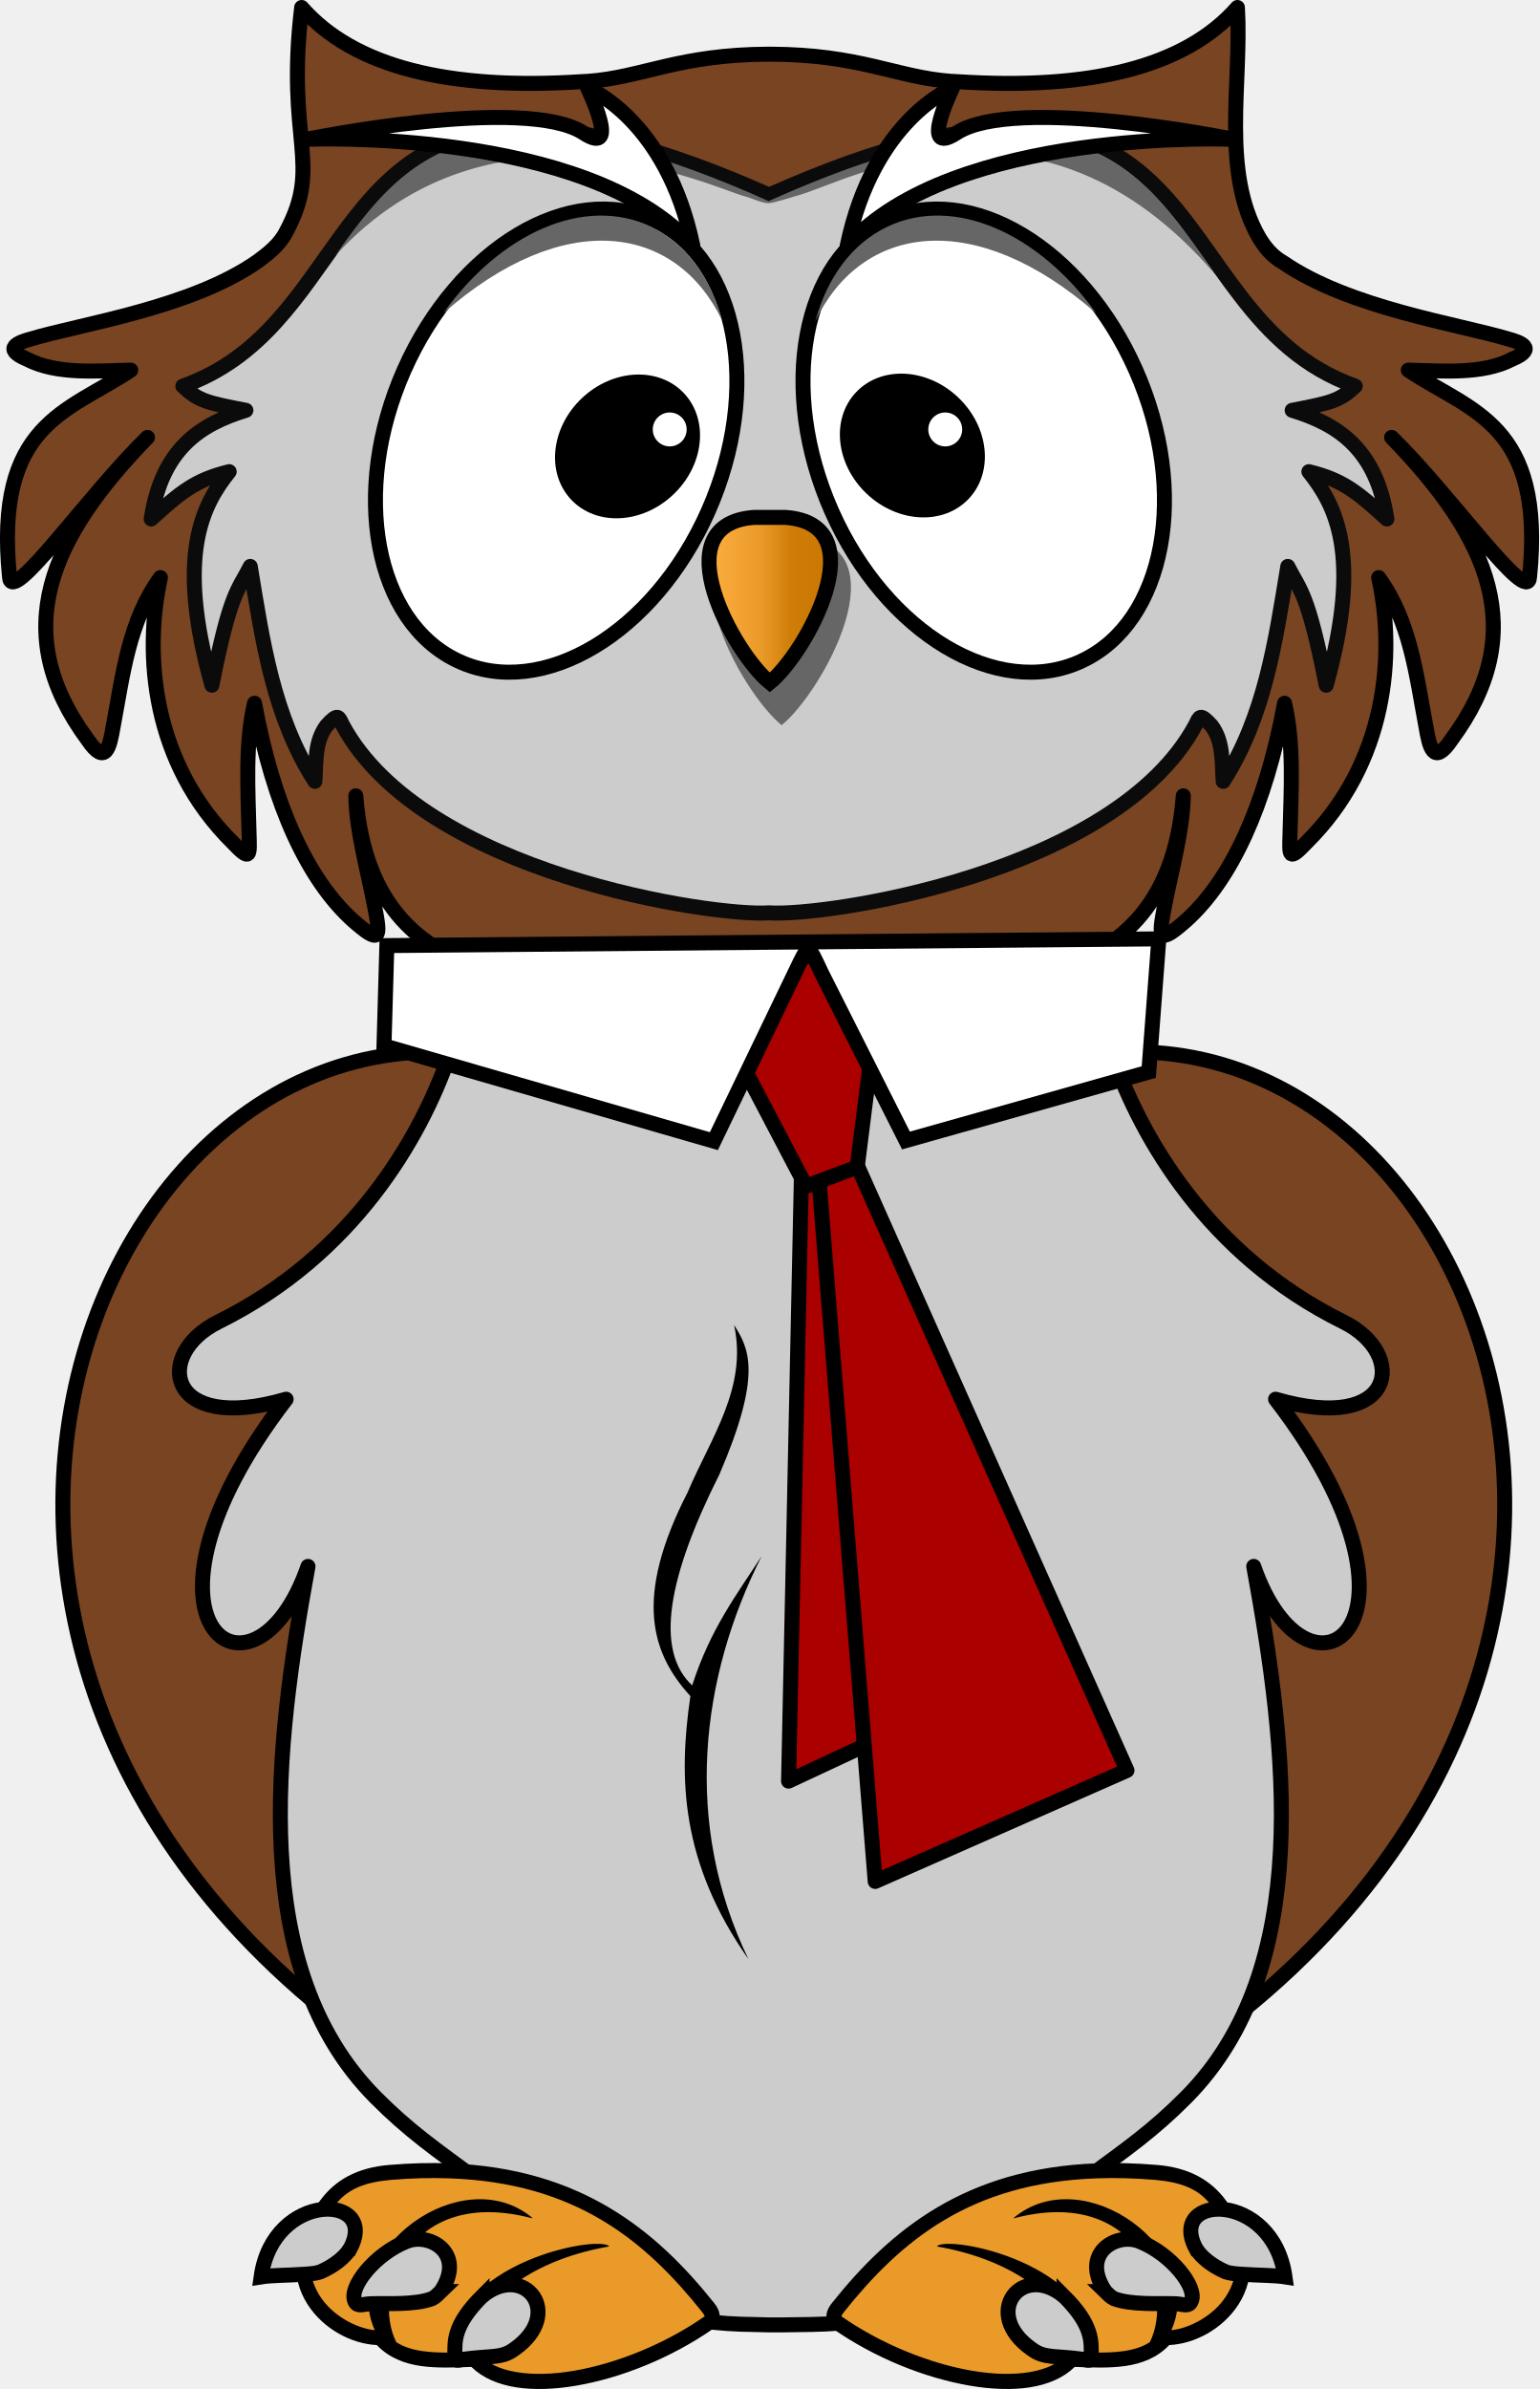
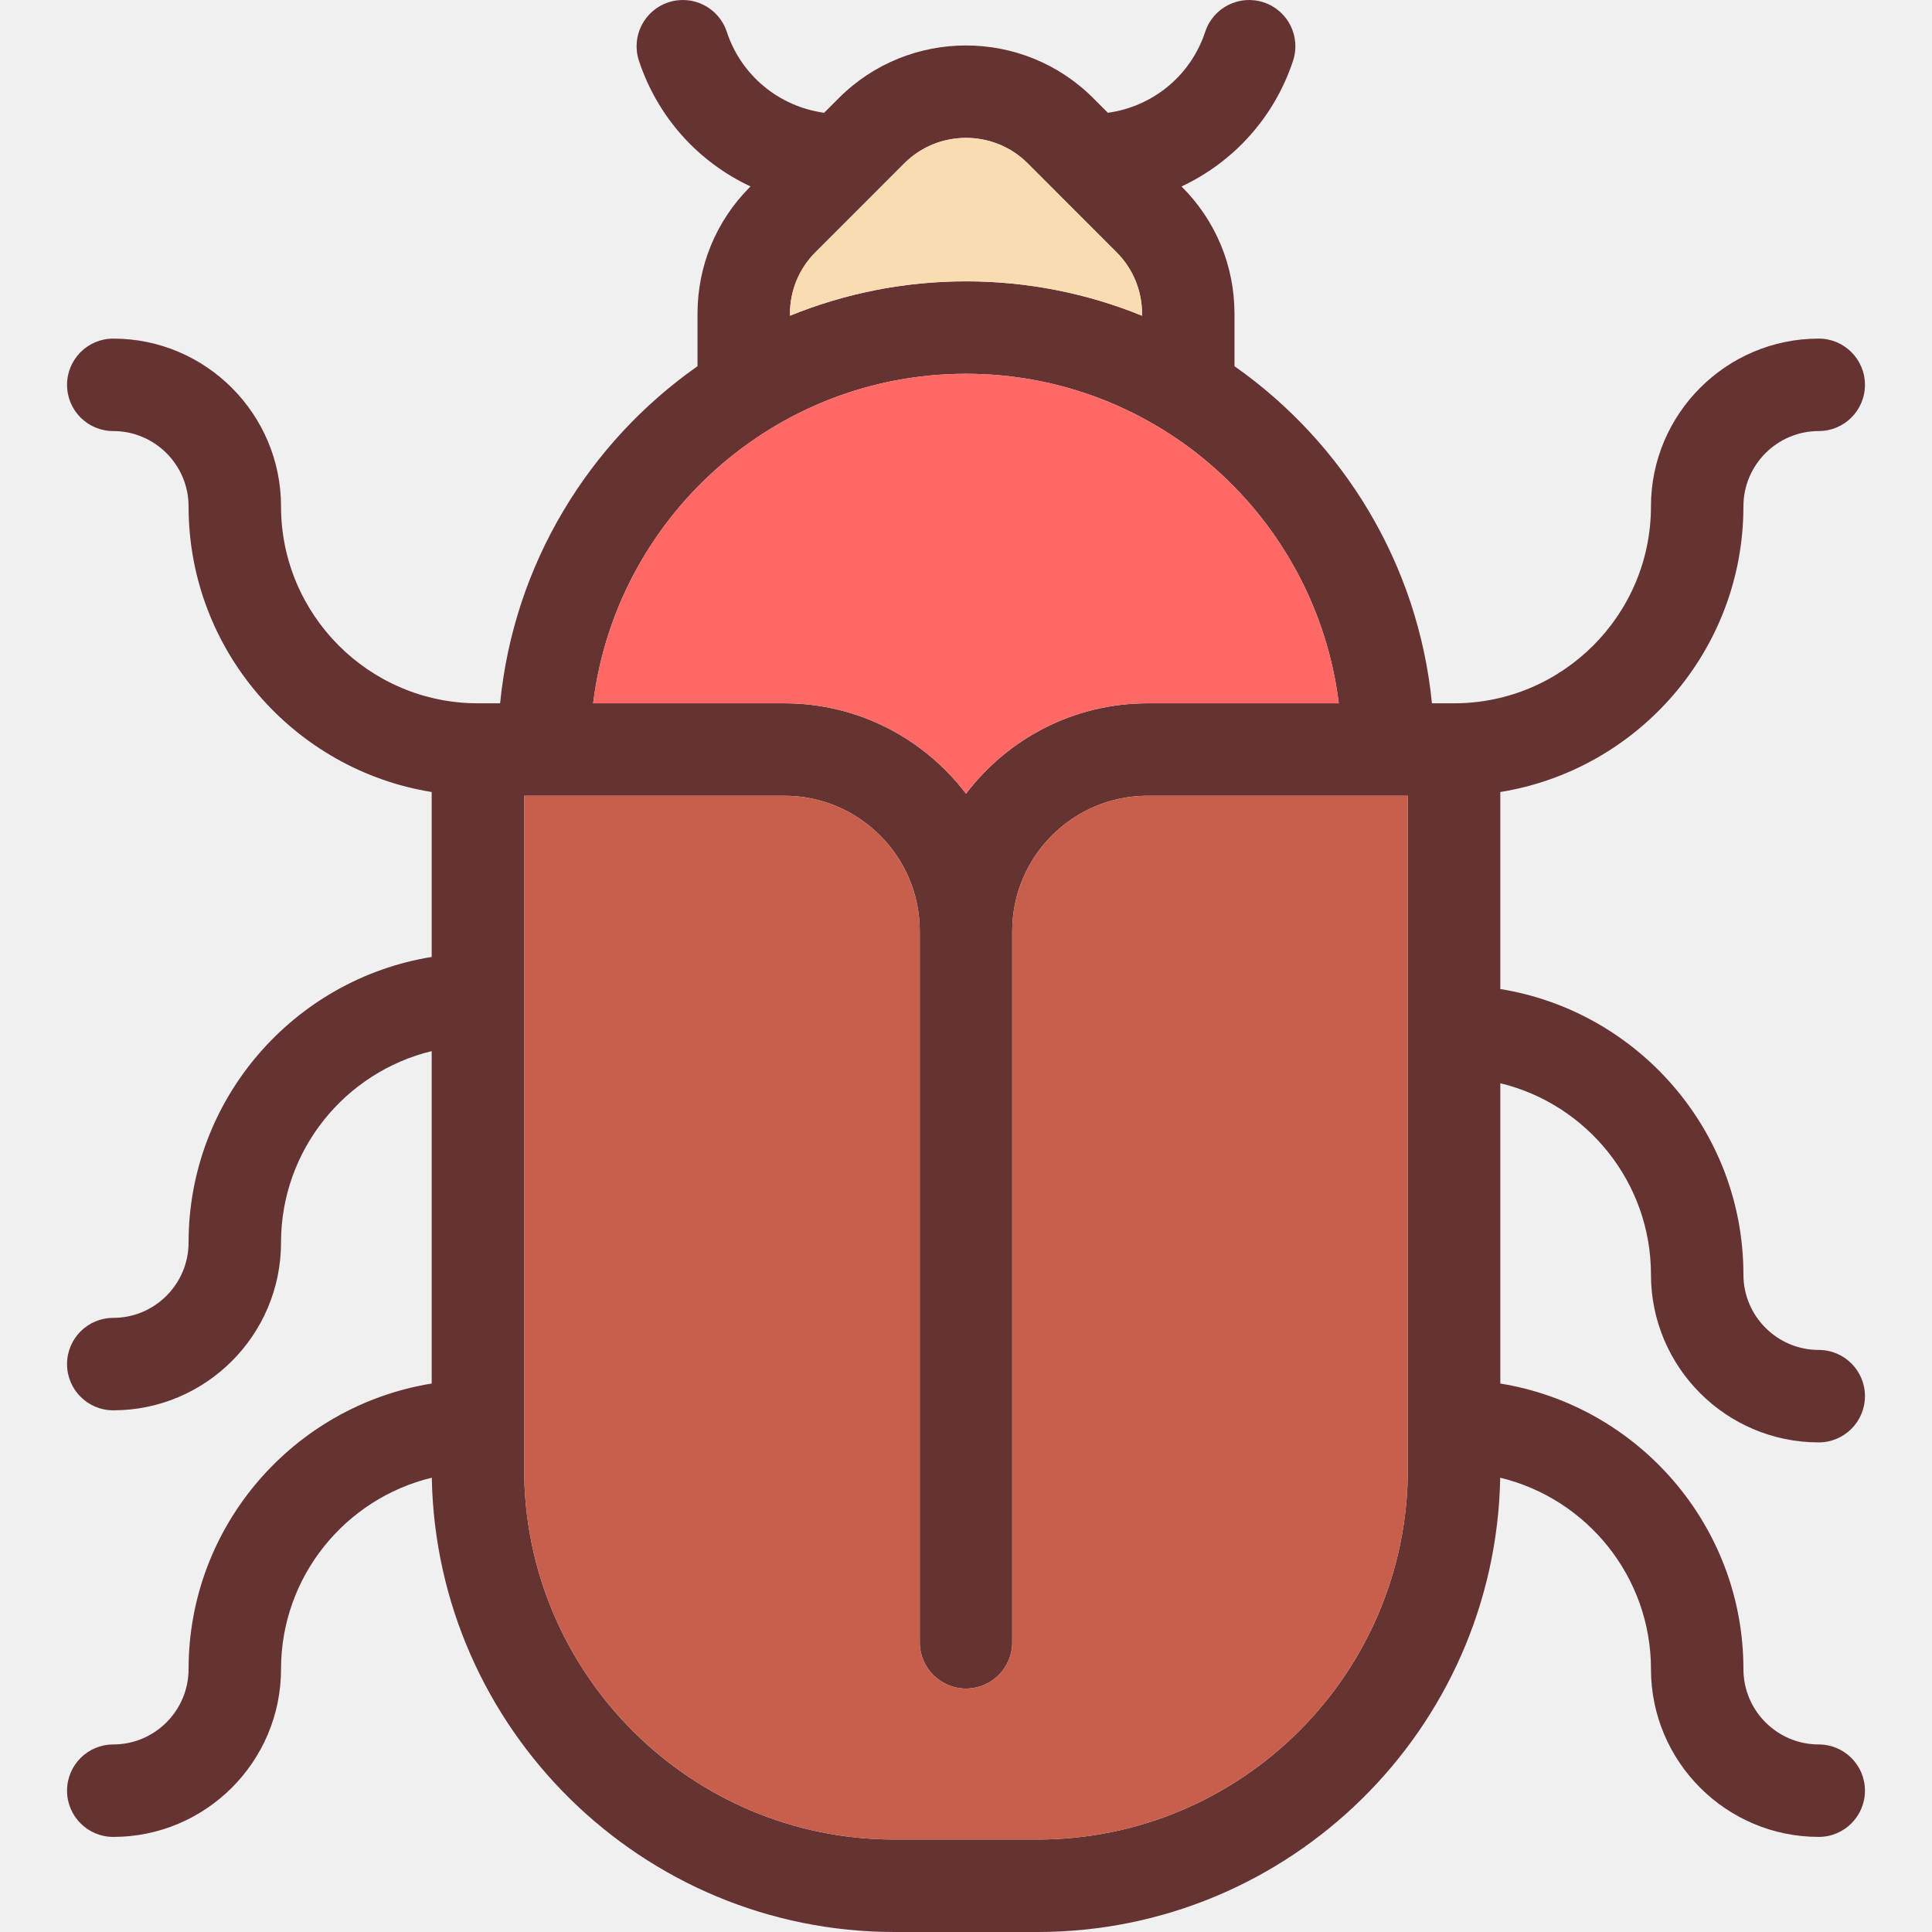
- <svg xmlns="http://www.w3.org/2000/svg" id="svg2" viewBox="0 0 300.01 465.53" version="1.1">
-   <defs id="defs4">
-     <linearGradient id="linearGradient4711" y2="758.11" gradientUnits="userSpaceOnUse" x2="-160.59" gradientTransform="translate(535.58 -625.6)" y1="758.11" x1="-187.88">
-       <stop id="stop4565-0-2-2-4" style="stop-color:rgb(255, 177, 66)" offset="0" />
-       <stop id="stop4567-63-0-9-9" style="stop-color:#ea9a29" offset=".44" />
-       <stop id="stop4569-2-6-3-5" style="stop-color:#d58410" offset=".603" />
-       <stop id="stop4571-06-8-9-0" style="stop-color:#ce7d08" offset=".663" />
-       <stop id="stop4573-1-9-0-4" style="stop-color:rgb(200, 118, 0)" offset="1" />
-     </linearGradient>
-   </defs>
-   <g id="layer1" transform="translate(-1507.4 -85.493)">
-     <g id="g4849" transform="matrix(.97343 0 0 .97343 40.046 14.638)">
-       <g id="g4843">
-         <path id="rect4201-0-7" style="stroke-linejoin:round;stroke:#000000;stroke-linecap:round;stroke-width:3;fill:#784421" d="m1616.9 287.33-7.143 211.79c-152.06-76.629-84.119-243.58 7.143-211.79z" />
-         <path id="rect4201-8-3-1" style="stroke-linejoin:round;stroke:#000000;stroke-linecap:round;stroke-width:3;fill:#784421" d="m1711.8 287.33 7.143 211.79c152.06-76.629 84.119-243.58-7.143-211.79z" />
-         <path id="rect3268-0-7" style="stroke-linejoin:round;stroke:#000000;stroke-linecap:round;stroke-width:3;fill:#cccccc" d="m1597.2 284.48c-5.55 15.785-18.828 39.467-46.094 52.938-12.931 6.388-10.592 22.517 13.594 15.469-34.675 45.048-6.505 64.917 4.375 33.469-6.629 36.315-12.115 80.399 13.5 106.25 6.781 6.815 11.868 10.29 20.469 16.625 2.503 1.583 4.314 2.569 6.469 4.312 12.291 9.949 17.616 24.326 49.077 24.577 3.245 0.143 7.641 0.049 11.334-0.013 30.586-0.542 35.927-14.721 48.088-24.565 2.155-1.744 3.966-2.73 6.469-4.312 8.601-6.335 13.688-9.81 20.469-16.625 25.615-25.851 20.129-69.935 13.5-106.25 10.88 31.448 39.05 11.579 4.375-33.469 24.186 7.048 26.525-9.08 13.594-15.469-27.265-13.47-40.543-37.152-46.094-52.938h-66.5-0.125z" />
-         <path id="rect4204-4-2" style="fill:#000000" d="m1654.4 338.04c3.002 4.712 5.7 9.823-2.946 29.911-10.273 20.392-13.021 35.166-5.446 42.232 3.631-11.315 8.925-18.195 13.914-25.888-12.277 24.264-15.825 53.53-2.64 80.694-13.615-19.416-14.046-36.312-11.631-52.663-7.66-8.4-11.533-19.437-0.542-40.822 4.555-10.801 12.025-20.896 9.292-33.463z" />
-       </g>
-       <g id="g4829">
-         <g id="g4274-4-7" transform="translate(2001.7 27.824)">
-           <path id="rect4253-4-2" d="m-433.93 500.04c1.349-6.512 3.055-15.444 11.535-18.504 19.956-7.202 57.168 1.097 69.983 27.7-15.946 9.239-31.814 17.694-45.893 8.036-6.307-0.216-11.749 1.902-20.268-4.286-9.817-1.631-13.843-6.571-15.357-12.946z" style="fill:#ea9a29" />
-           <path id="rect4207-7-47-2" d="m-404.28 478.03c-3.764-0.14-7.75-0.043-12 0.312-0.01-0-0.021-0-0.031 0-6.581 0.534-10.928 3.106-13.875 7.125-6.18 8.064-5.877 15.573-2.531 20.781 3.216 5.005 8.853 7.917 13.875 8.156 2.403 2.531 5.524 3.719 8.781 4.188 3.299 0.474 6.779 0.307 10.156 0.188 4.508 4.406 12.34 5.223 21 3.75 9.048-1.539 19.096-5.589 27.438-11.406 0.78-0.549 1.315-1.559 1.281-2.531-0.034-0.972-0.48-1.833-1.125-2.625-11.604-14.526-26.619-26.958-52.969-27.938zm-0.094 3c25.485 0.865 39.369 12.605 50.719 26.812-0 0.01-0 0.021 0 0.031 0.367 0.451 0.463 0.724 0.469 0.781-7.947 5.543-17.673 9.452-26.219 10.906-8.546 1.454-15.737 0.333-18.938-3.281-0.289-0.323-0.723-0.511-1.156-0.5-0.311 0.011-0.622 0.021-0.933 0.032-0.821-0.381 0.13-2.636 0.408-3.256 4.009-8.854 13.892-15.487 27.692-17.886 0.025-0.004 0.025-0.029 0.022-0.032-2.143-2.315-31.8 3.255-31.662 21.267 0 0.019-0.038 0-0.057 0.001-1.983 0.022-3.89-0.033-5.627-0.282-2.019-0.29-3.784-0.824-5.293-1.798-5.003-9.931 2.388-31.357 27.214-24.799 0.055 0.015 0.04-0.078 0.025-0.09-14.036-11.701-38.739 6.482-31.537 22.501-3.8-0.416-8.482-2.941-10.971-6.814-2.733-4.254-3.24-10.049 2.469-17.438 0.022-0.03 0.043-0.062 0.062-0.094 2.738-4.16 6.81-5.293 11.656-5.75 4.14-0.346 8.015-0.436 11.656-0.312z" style="block-progression:tb;text-indent:0;color:#000000;text-transform:none;fill:#000000" />
-           <path id="rect4207-3-6-6" d="m-406.03 503.7c-0.556 0.545-1.102 1.089-1.76 1.422-3.478 1.299-9.176 0.912-12.159 1.005-0.064 0.002-0.128-0.006-0.188 0.007-1.569 0.077-2.577 0.683-3.085-0.478-1.363-2.76 4.071-9.585 10.434-12.032 4.593-1.766 11.858 2.439 6.757 10.076z" style="stroke:#000000;stroke-width:3;fill:#cccccc" />
-           <path id="rect4207-0-31-1" d="m-397.77 504.64c8.47-6.982 16.657 3.424 6.503 10.559-0.156 0.109-0.316 0.218-0.48 0.326-2.33 1.539-4.717 1.016-9.694 1.72-1.421 0.24-1.809 0.527-1.771-0.865 0.002-2.647-0.374-5.934 5.442-11.741z" style="stroke:#000000;stroke-width:3;fill:#cccccc" />
-           <path id="rect4207-75-0" d="m-424.2 495.13c-1.139 1.818-3.315 3.458-5.875 4.594-1.158 0.43-2.612 0.454-3.7 0.529-3.088 0.212-6.2 0.18-8.237 0.502 2.417-17.357 23.797-16.689 17.813-5.625z" style="stroke:#000000;stroke-width:3;fill:#cccccc" />
-         </g>
-         <g id="g4274-6-9-6" transform="matrix(-1 0 0 1 1322.7 27.824)">
-           <path id="rect4253-8-6-1" d="m-433.93 500.04c1.349-6.512 3.055-15.444 11.535-18.504 19.956-7.202 57.168 1.097 69.983 27.7-15.946 9.239-31.814 17.694-45.893 8.036-6.307-0.216-11.749 1.902-20.268-4.286-9.817-1.631-13.843-6.571-15.357-12.946z" style="fill:#ea9a29" />
-           <path id="rect4207-7-8-2-5" d="m-404.28 478.03c-3.764-0.14-7.75-0.043-12 0.312-0.01-0-0.021-0-0.031 0-6.581 0.534-10.928 3.106-13.875 7.125-6.18 8.064-5.877 15.573-2.531 20.781 3.216 5.005 8.853 7.917 13.875 8.156 2.403 2.531 5.524 3.719 8.781 4.188 3.299 0.474 6.779 0.307 10.156 0.188 4.508 4.406 12.34 5.223 21 3.75 9.048-1.539 19.096-5.589 27.438-11.406 0.78-0.549 1.315-1.559 1.281-2.531-0.034-0.972-0.48-1.833-1.125-2.625-11.604-14.526-26.619-26.958-52.969-27.938zm-0.094 3c25.485 0.865 39.369 12.605 50.719 26.812-0 0.01-0 0.021 0 0.031 0.367 0.451 0.463 0.724 0.469 0.781-7.947 5.543-17.673 9.452-26.219 10.906-8.546 1.454-15.737 0.333-18.938-3.281-0.289-0.323-0.723-0.511-1.156-0.5-0.311 0.011-0.622 0.021-0.933 0.032-0.821-0.381 0.13-2.636 0.408-3.256 4.009-8.854 13.892-15.487 27.692-17.886 0.025-0.004 0.025-0.029 0.022-0.032-2.143-2.315-31.8 3.255-31.662 21.267 0 0.019-0.038 0-0.057 0.001-1.983 0.022-3.89-0.033-5.627-0.282-2.019-0.29-3.784-0.824-5.293-1.798-5.003-9.931 2.388-31.357 27.214-24.799 0.055 0.015 0.04-0.078 0.025-0.09-14.036-11.701-38.739 6.482-31.537 22.501-3.8-0.416-8.482-2.941-10.971-6.814-2.733-4.254-3.24-10.049 2.469-17.438 0.022-0.03 0.043-0.062 0.062-0.094 2.738-4.16 6.81-5.293 11.656-5.75 4.14-0.346 8.015-0.436 11.656-0.312z" style="block-progression:tb;text-indent:0;color:#000000;text-transform:none;fill:#000000" />
-           <path id="rect4207-3-4-17-9" d="m-406.03 503.7c-0.556 0.545-1.102 1.089-1.76 1.422-3.478 1.299-9.176 0.912-12.159 1.005-0.064 0.002-0.128-0.006-0.188 0.007-1.569 0.077-2.577 0.683-3.085-0.478-1.363-2.76 4.071-9.585 10.434-12.032 4.593-1.766 11.858 2.439 6.757 10.076z" style="stroke:#000000;stroke-width:3;fill:#cccccc" />
-           <path id="rect4207-0-3-8-4" d="m-397.77 504.64c8.47-6.982 16.657 3.424 6.503 10.559-0.156 0.109-0.316 0.218-0.48 0.326-2.33 1.539-4.717 1.016-9.694 1.72-1.421 0.24-1.809 0.527-1.771-0.865 0.002-2.647-0.374-5.934 5.442-11.741z" style="stroke:#000000;stroke-width:3;fill:#cccccc" />
-           <path id="rect4207-1-57-9" d="m-424.2 495.13c-1.139 1.818-3.315 3.458-5.875 4.594-1.158 0.43-2.612 0.454-3.7 0.529-3.088 0.212-6.2 0.18-8.237 0.502 2.417-17.357 23.797-16.689 17.813-5.625z" style="stroke:#000000;stroke-width:3;fill:#cccccc" />
-         </g>
-       </g>
-       <g id="g4096-5-4-8-0" transform="translate(1300.2 60.385)">
-         <path id="rect2830-5-5-9-8-9" style="stroke-linejoin:round;stroke:#000000;stroke-width:3;fill:#784421" d="m267.61 13.903c-3.213 26.816 4.218 31.202-3.067 44.838-1.221 2.49-3.464 4.303-5.663 5.918-13.291 9.387-35.492 12.589-45.551 15.619-2.146 0.58-5.921 1.848-0.719 4.031 6.005 3.131 13.987 2.323 20.781 2.188-12.558 8.4-27.366 10.645-24.281 41.375 0.266 6.058 15.683-16.283 27.625-27.906-19.522 20.085-27.977 38.939-11.938 60.563 3.584 5.315 4.377 1.348 5.062-2.656 1.952-10.344 3.101-21.099 9.469-29.844-3.366 15.311-1.726 37.038 14.5 53.062 3.623 3.807 3.371 2.718 3.25-1.906-0.211-8.618-0.819-17.914 1.094-26 3.843 20.768 10.783 35.385 19.625 43.406 5.632 4.989 5.651 3.64 4.438-2.688-1.383-7.229-3.689-15.216-3.781-22.188 1.71 22.446 13.256 31.524 28.469 35.625 16.435 4.431 34.637 6.605 54.375 6.562 19.738 0.042 37.94-2.132 54.375-6.562 15.213-4.101 26.758-13.179 28.469-35.625-0.092 6.971-2.398 14.958-3.781 22.188-1.213 6.327-1.194 7.677 4.438 2.688 8.842-8.022 15.782-22.638 19.625-43.406 1.913 8.086 1.305 17.382 1.094 26-0.121 4.624-0.373 5.713 3.25 1.906 16.226-16.025 17.866-37.751 14.5-53.062 6.367 8.745 7.517 19.5 9.469 29.844 0.686 4.004 1.478 7.971 5.062 2.656 16.039-21.623 7.584-40.478-11.938-60.563 11.942 11.623 27.359 33.964 27.625 27.906 3.085-30.73-11.723-32.975-24.281-41.375 6.795 0.136 14.776 0.944 20.781-2.188 5.203-2.183 1.427-3.451-0.719-4.031-9.957-2.999-31.813-6.167-45.145-15.336-2.15-1.228-3.557-2.913-4.811-4.982-7.655-13.277-3.424-30.93-4.326-46.057-10.55 12.038-29.729 16.557-56.094 14.844-0.418-0.027-0.829-0.032-1.25-0.062-10.936-0.786-18.157-5.407-36.344-5.438-18.187 0.031-25.408 4.651-36.344 5.438-0.421 0.03-0.832 0.035-1.25 0.062-26.364 1.714-45.543-2.806-56.094-14.844z" />
-         <path id="rect4117-1-4-5-5-1" style="stroke-linejoin:round;stroke:#0b0b0b;stroke-width:3;fill:#cccccc" d="m312.32 38.166c-38.619 0.055-37.034 40.397-68.5 51.531 3.097 2.948 4.848 3.345 12.625 4.844-9.021 2.754-16.826 7.654-18.969 21.75 5.89-5.336 8.776-7.799 15.625-9.469-5.281 6.598-10.777 16.631-3.469 42.75 3.708-18.778 5.243-18.899 7.688-23.781 2.466 14.965 4.593 30.026 12.938 43.031 0.275-3.855-0.088-7.877 2.312-11.125 2.363-2.63 2.428-1.801 3.188-0.25 16.07 29.975 74.59 38.502 85.438 37.688 10.847 0.814 69.367-7.713 85.437-37.688 0.76-1.551 0.824-2.38 3.188 0.25 2.401 3.248 2.038 7.27 2.312 11.125 8.345-13.005 10.472-28.066 12.938-43.031 2.445 4.882 3.979 5.003 7.688 23.781 7.308-26.119 1.812-36.153-3.469-42.75 6.849 1.669 9.735 4.133 15.625 9.469-2.143-14.096-9.948-18.996-18.969-21.75 7.777-1.499 9.528-1.896 12.625-4.844-41.099-14.542-25.83-78.925-117.37-38.25-21.456-9.533-37.053-13.298-48.875-13.281z" />
-         <path id="path3728-9-7-0-0-7" style="stroke-linejoin:round;stroke:#000000;stroke-width:3;fill:#ffffff" d="m434.62 86.457c10.812 24.375 5.951 50.471-10.857 58.287s-39.198-5.608-50.01-29.983-5.951-50.471 10.857-58.287 39.198 5.608 50.01 29.983z" />
-         <circle id="path3731-2-6-4-6-4-9-7" style="fill:#000000" d="m 389.286,450.934 c 0,7.298 -5.916,13.214 -13.214,13.214 -7.298,0 -13.214,-5.916 -13.214,-13.214 0,-7.298 5.916,-13.214 13.214,-13.214 7.298,0 13.214,5.916 13.214,13.214 z" cx="376.07" transform="matrix(.69201 -.73068 .85329 .80738 -255.12 12.305)" cy="450.93" r="13.214" />
-         <path id="path3728-5-9-5-8-6-1" style="stroke-linejoin:round;stroke:#000000;stroke-width:3;fill:#ffffff" d="m288.14 86.457c-10.812 24.375-5.951 50.471 10.857 58.287s39.198-5.608 50.01-29.983 5.951-50.471-10.857-58.287-39.198 5.608-50.01 29.983z" />
-         <circle id="path3731-2-6-6-0-6-7-3-1" style="fill:#000000" d="m 389.286,450.934 c 0,7.298 -5.916,13.214 -13.214,13.214 -7.298,0 -13.214,-5.916 -13.214,-13.214 0,-7.298 5.916,-13.214 13.214,-13.214 7.298,0 13.214,5.916 13.214,13.214 z" cx="376.07" transform="matrix(-.69201 -.73068 -.85329 .80738 977.88 12.484)" cy="450.93" r="13.214" />
-         <path id="rect3924-9-3-9-1-8-5" style="fill:#666666" d="m360.1 119.87c-21.024 1.538-4.527 31.105 3.622 37.703 8.149-6.598 24.646-36.165 3.622-37.703h-3.622-3.622z" />
-         <path id="rect3924-9-37-7-5-9" style="stroke:#000000;stroke-width:3;fill:url(#linearGradient4711)" d="m358.17 115.98c-18.435 1.349-3.97 27.275 3.176 33.06 7.146-5.785 21.611-31.712 3.176-33.06h-3.176-3.176z" />
-         <path id="path3728-5-9-9-4-2-6-7" style="fill:#666666" d="m351.89 76.723c-2.362-8.698-7.279-15.586-14.441-18.977-13.241-6.268-30.068 1.354-41.492 17.379 24.19-21.268 46.647-17.891 55.933 1.598z" />
-         <path id="path3728-5-9-9-9-5-7-1-7" style="fill:#666666" d="m370.45 76.723c2.376-8.698 7.322-15.586 14.527-18.977 13.32-6.268 30.247 1.354 41.739 17.379-24.334-21.268-46.925-17.891-56.266 1.598z" />
-         <path id="rect4117-1-2-2-2-1-6" style="fill:#666666" d="m312.74 39.381c-20.559 0.029-29.609 11.71-38.427 24.233 31.917-34.934 76.271-13.349 81.964-11.932 1.287 0.32 3.564 1.429 4.852 1.392 1.094-0.032 4.727-1.247 5.755-1.52 9.903-2.627 48.605-25.173 83.74 15.889-14.852-21.026-27.155-42.761-89.5-14.781-21.241-9.533-36.681-13.298-48.385-13.281z" />
-         <circle id="path4356-5-2-5-7" style="fill:#ffffff" d="m -190.179,721.469 c 0,1.874 -1.519,3.393 -3.393,3.393 -1.874,0 -3.393,-1.519 -3.393,-3.393 0,-1.874 1.519,-3.393 3.393,-3.393 1.874,0 3.393,1.519 3.393,3.393 z" cx="-193.57" transform="translate(534.88 -623.1)" cy="721.47" r="3.393" />
-         <circle id="path4356-6-4-6-9-3" style="fill:#ffffff" d="m -190.179,721.469 c 0,1.874 -1.519,3.393 -3.393,3.393 -1.874,0 -3.393,-1.519 -3.393,-3.393 0,-1.874 1.519,-3.393 3.393,-3.393 1.874,0 3.393,1.519 3.393,3.393 z" cx="-193.57" transform="translate(590.05 -623.1)" cy="721.47" r="3.393" />
-         <g id="layer1-6-7-1-8-6" transform="translate(-377.2 -354.59)">
-           <path id="path3283-8-2-4-0-4-5" style="stroke-linejoin:round;fill-rule:evenodd;stroke:#000000;stroke-width:3;fill:#ffffff" d="m723.14 416.2c-5.298-25.339-21.073-31.593-21.073-31.593s6.806 13.976-0.802 9.016c-11.781-7.68-55.496 1.263-55.496 1.263s56.152-2.433 77.372 21.314z" />
-           <path id="path3283-8-2-6-4-6-8-6" style="stroke-linejoin:round;fill-rule:evenodd;stroke:#000000;stroke-width:3;fill:#ffffff" d="m754.05 416.2c5.298-25.339 21.073-31.593 21.073-31.593s-6.806 13.976 0.802 9.016c11.781-7.68 55.496 1.263 55.496 1.263s-56.152-2.433-77.372 21.314z" />
-         </g>
-       </g>
-       <g id="g3761" transform="translate(400.67 811)">
-         <path id="rect3698-6" style="stroke-linejoin:round;stroke:#000000;stroke-linecap:round;stroke-width:3;fill:#aa0000" d="m1267.4-511.94 6.044-0.75 20.683 117.25-29.492 13.78z" />
-         <path id="rect3698-9" style="stroke-linejoin:round;stroke:#000000;stroke-linecap:round;stroke-width:3;fill:#aa0000" d="m1268.9-524.78 1.611 2.207 61.89 138.77-50.418 22.222z" />
-         <path id="rect3698-0" style="stroke-linejoin:round;stroke:#000000;stroke-linecap:round;stroke-width:3;fill:#aa0000" d="m1245.4-544.03 38.505-4.416-5.52 43.865-10.269 3.845z" />
-         <path id="rect3698" style="stroke:#000000;stroke-linecap:round;stroke-width:3;fill:#ffffff" d="m1184.2-548.92 154.58-1.343-2.017 26.657-48.617 13.706-16.956-33.622c-2.734-5.821-2.431-5.866-5.158-0.203l-16.351 33.953-66.056-19.096z" />
-       </g>
-     </g>
-   </g>
+ <svg xmlns="http://www.w3.org/2000/svg" version="1.1" id="Layer_1" x="0px" y="0px" viewBox="0 0 511.388 511.388" style="enable-background:new 0 0 511.388 511.388;" xml:space="preserve">
+   <path style="fill:#663333;" d="M481.405,89.626c6.767,0,12.236,5.482,12.236,12.236c0,6.767-5.47,12.236-12.236,12.236  c-10.988,0-19.933,8.945-19.933,19.945c0,38.067-27.923,69.723-64.351,75.596v52.151c18.208,2.937,34.298,12.322,45.837,25.733  c11.527,13.399,18.514,30.823,18.514,49.851c0,11,8.945,19.945,19.933,19.945c6.767,0,12.236,5.47,12.236,12.236  c0,6.754-5.47,12.236-12.236,12.236c-12.236,0-23.347-4.98-31.386-13.019C441.98,360.734,437,349.624,437,337.375  c0-24.522-17.033-45.14-39.878-50.646v79.487c18.208,2.937,34.298,12.322,45.837,25.733c11.527,13.399,18.514,30.823,18.514,49.851  c0,11,8.945,19.945,19.933,19.945c6.767,0,12.236,5.482,12.236,12.236c0,6.754-5.47,12.236-12.236,12.236  c-12.236,0-23.347-4.98-31.386-13.019C441.98,465.159,437,454.049,437,441.8c0-24.522-17.045-45.152-39.903-50.658  c-1.224,66.529-55.7,120.246-122.498,120.246h-37.81c-66.798,0-121.274-53.73-122.498-120.246  c-11.429,2.753-21.401,9.287-28.523,18.195c-7.122,8.908-11.38,20.202-11.38,32.463c0,24.497-19.921,44.418-44.406,44.418  c-6.767,0-12.236-5.482-12.236-12.236c0-6.754,5.47-12.236,12.236-12.236c5.494,0,10.474-2.239,14.084-5.849  c3.61-3.61,5.849-8.602,5.849-14.096c0-38.055,27.923-69.71,64.351-75.584v-87.991c-11.429,2.765-21.389,9.3-28.511,18.208  c-7.109,8.92-11.368,20.202-11.368,32.451c0,24.497-19.921,44.418-44.406,44.418c-6.767,0-12.236-5.482-12.236-12.236  c0-6.754,5.47-12.236,12.236-12.236c5.494,0,10.474-2.239,14.084-5.849s5.849-8.602,5.849-14.096  c0-38.055,27.923-69.71,64.351-75.584V209.64c-36.428-5.873-64.351-37.529-64.351-75.596c0-11-8.945-19.945-19.933-19.945  c-6.767,0-12.236-5.47-12.236-12.236c0-6.754,5.47-12.236,12.236-12.236c24.485,0,44.406,19.933,44.406,44.418  c0,28.731,23.384,52.115,52.115,52.115h5.873c3.622-36.844,23.457-69.001,52.249-89.227V83.08c0-12.701,4.943-24.656,13.937-33.638  l0.086-0.098c-13.692-6.4-24.558-18.208-29.526-33.271c-2.117-6.424,1.37-13.338,7.795-15.454c6.412-2.117,13.338,1.37,15.454,7.782  c3.818,11.625,13.888,19.823,25.77,21.45l3.903-3.903c18.55-18.55,48.75-18.55,67.3,0l3.903,3.903  c11.882-1.627,21.952-9.826,25.77-21.45c2.117-6.412,9.043-9.899,15.454-7.782c6.424,2.117,9.911,9.03,7.795,15.454  c-4.968,15.051-15.822,26.871-29.526,33.283l0.086,0.086c8.994,8.981,13.937,20.936,13.937,33.638v13.852  c28.792,20.227,48.627,52.384,52.261,89.227h5.861c28.731,0,52.115-23.384,52.115-52.115C437,109.559,456.921,89.626,481.405,89.626  z M372.649,388.866V210.631h-68.891c-19.749,0-35.828,16.066-35.828,35.828v188.256c0,6.754-5.482,12.236-12.236,12.236  c-6.754,0-12.236-5.482-12.236-12.236V246.459c0-19.762-16.079-35.828-35.828-35.828h-68.891v178.234  c0,54.072,43.99,98.05,98.05,98.05h37.81C328.659,486.916,372.649,442.938,372.649,388.866z M303.758,186.159h50.609  c-6.045-49.08-47.979-87.221-98.674-87.221s-92.654,38.141-98.686,87.221h50.622c19.603,0,37.039,9.41,48.064,23.934  C266.719,195.568,284.156,186.159,303.758,186.159z M302.29,83.569V83.08c0-6.167-2.398-11.967-6.767-16.336l-23.482-23.494  c-9.018-9.006-23.677-9.006-32.695,0l-23.482,23.494c-4.368,4.368-6.767,10.168-6.767,16.336v0.489  c14.39-5.861,30.126-9.104,46.596-9.104S287.9,77.708,302.29,83.569z" />
+   <path style="fill:#C85E4C;" d="M372.649,210.631v178.234c0,54.072-43.99,98.05-98.05,98.05h-37.81  c-54.06,0-98.05-43.977-98.05-98.05V210.631h68.891c19.749,0,35.828,16.066,35.828,35.828v188.256  c0,6.754,5.482,12.236,12.236,12.236c6.754,0,12.236-5.482,12.236-12.236V246.459c0-19.762,16.079-35.828,35.828-35.828  L372.649,210.631L372.649,210.631z" />
+   <path style="fill:#FE6865;" d="M354.368,186.159h-50.609c-19.603,0-37.039,9.41-48.064,23.934  c-11.025-14.525-28.462-23.934-48.064-23.934h-50.622c6.033-49.08,47.991-87.221,98.686-87.221S348.323,137.079,354.368,186.159z" />
+   <path style="fill:#F9DCB2;" d="M302.29,83.08v0.489c-14.39-5.861-30.126-9.104-46.596-9.104s-32.206,3.243-46.596,9.104V83.08  c0-6.167,2.398-11.967,6.767-16.336l23.482-23.494c9.018-9.006,23.677-9.006,32.695,0l23.482,23.494  C299.892,71.113,302.29,76.913,302.29,83.08z" />
+   <g>
+ </g>
+   <g>
+ </g>
+   <g>
+ </g>
+   <g>
+ </g>
+   <g>
+ </g>
+   <g>
+ </g>
+   <g>
+ </g>
+   <g>
+ </g>
+   <g>
+ </g>
+   <g>
+ </g>
+   <g>
+ </g>
+   <g>
+ </g>
+   <g>
+ </g>
+   <g>
+ </g>
+   <g>
+ </g>
</svg>
